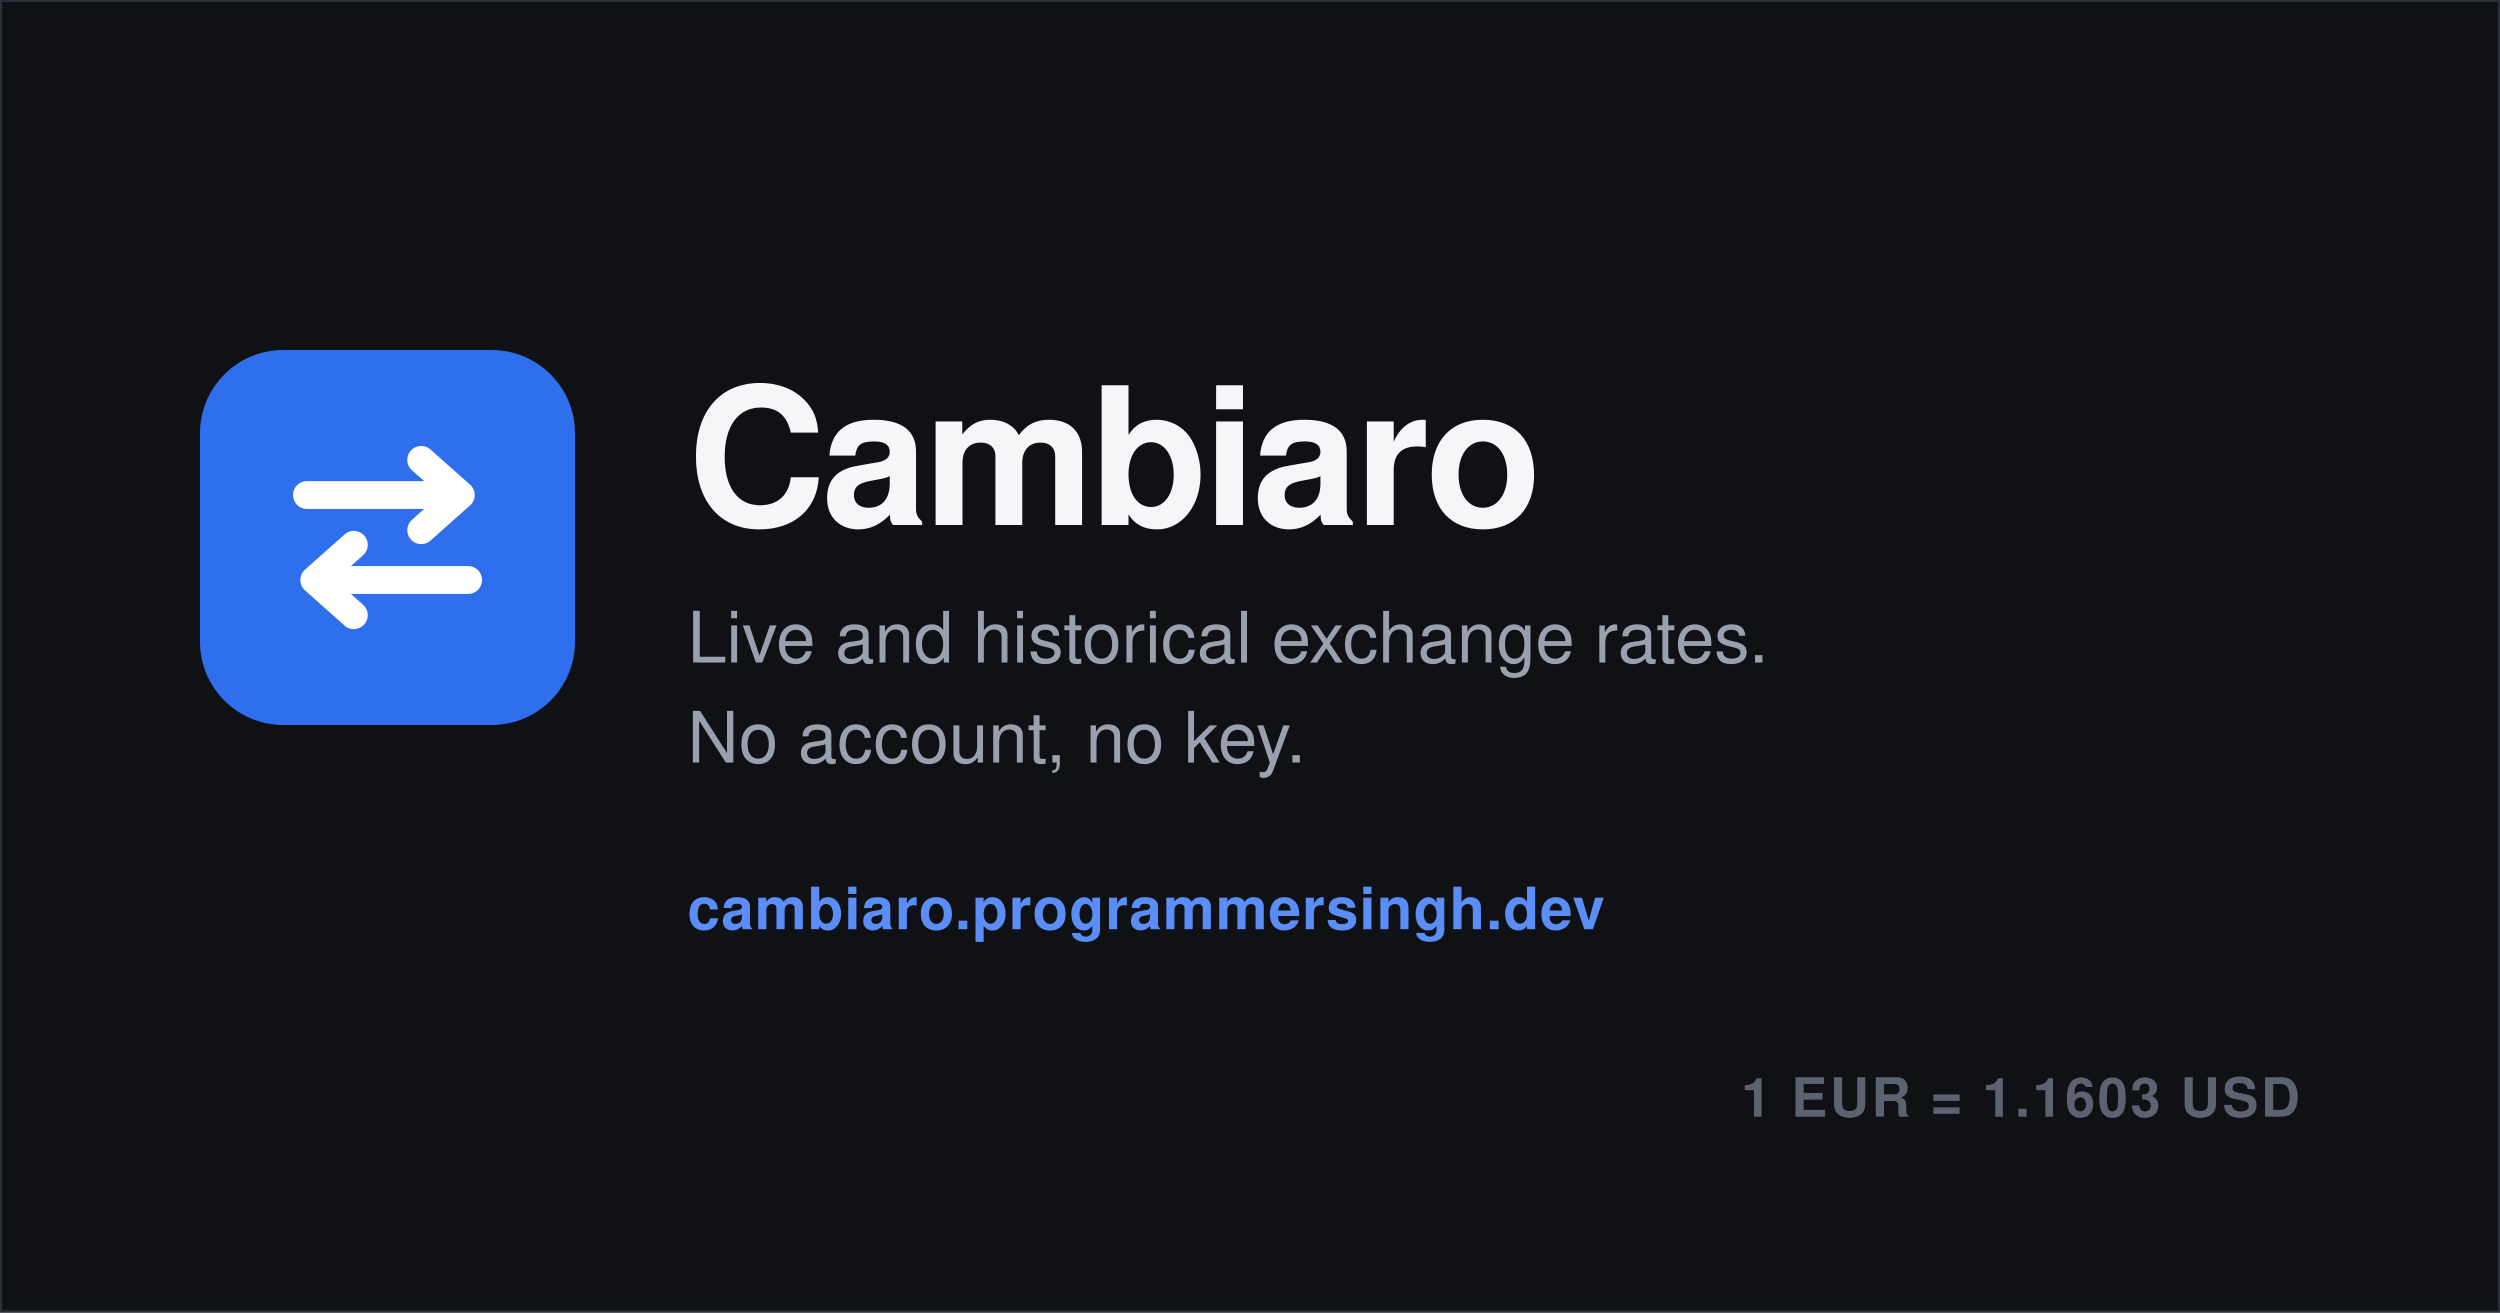
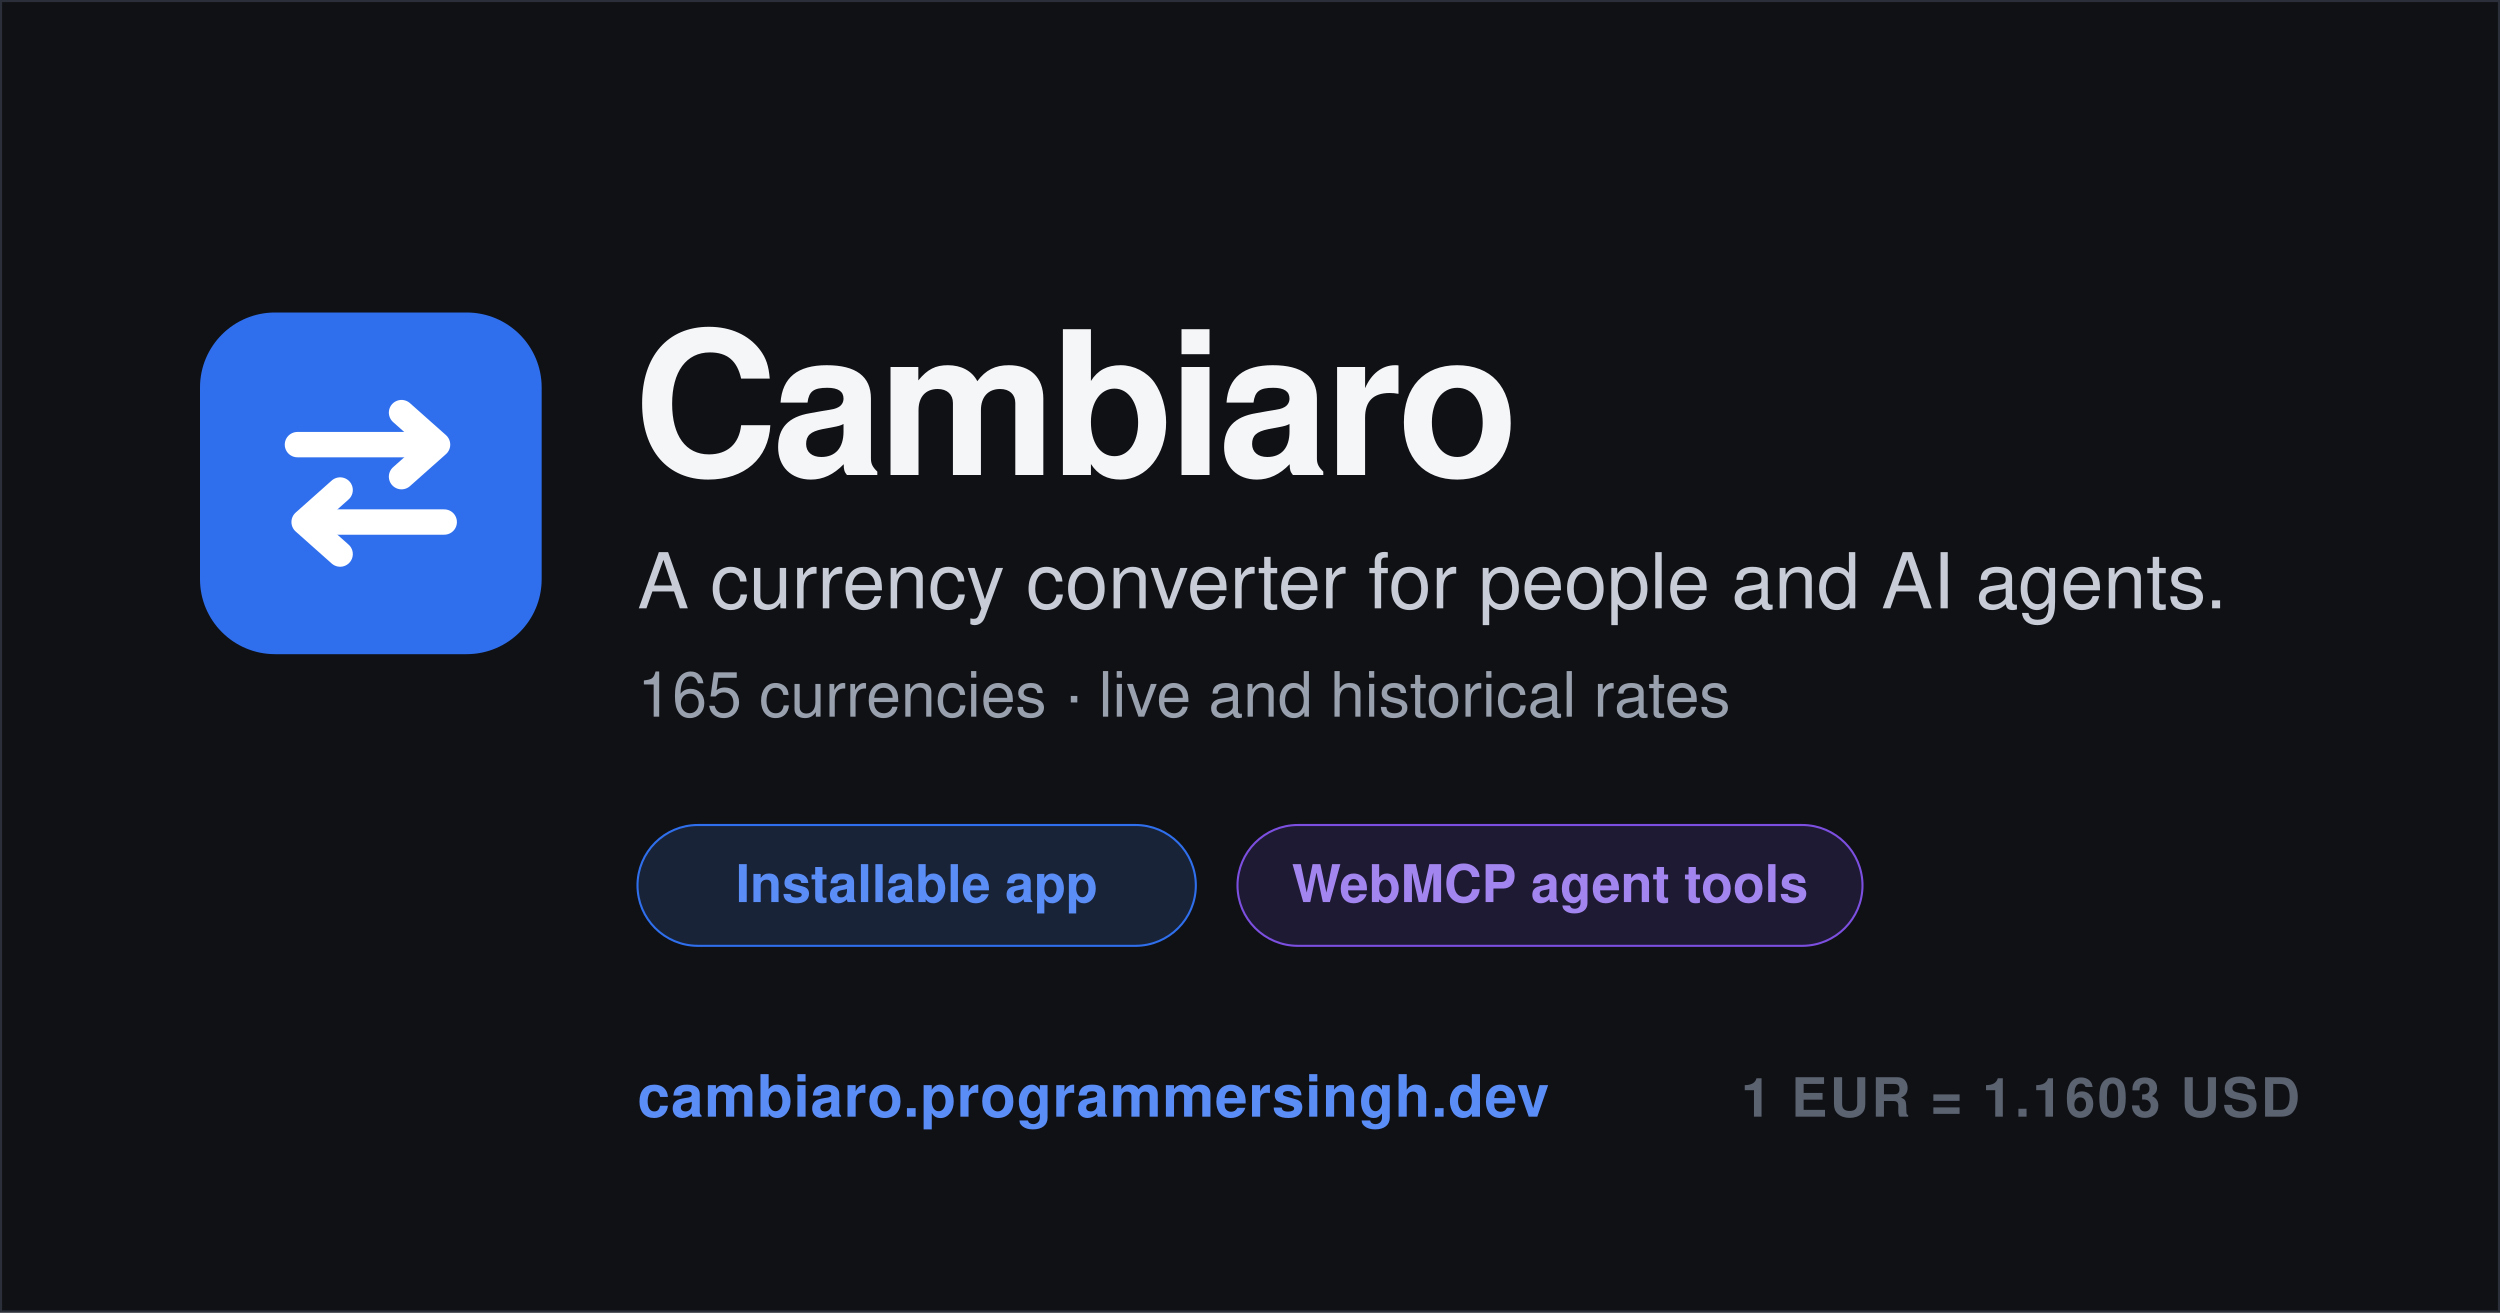
<svg xmlns="http://www.w3.org/2000/svg" viewBox="0 0 1200 630" width="1200" height="630">
  <rect width="1200" height="630" fill="#0F1115" />
  <rect x="0.5" y="0.5" width="1199" height="629" fill="none" stroke="#2A2F3A" />
-   <g transform="translate(96 168)">
-     <rect width="180" height="180" rx="40" ry="40" fill="#2F6FED" />
-     <g transform="scale(0.3516)" fill="none" stroke="#FFFFFF" stroke-width="38" stroke-linecap="round" stroke-linejoin="round">
+   <g transform="translate(96 150)">
+     <rect width="164" height="164" rx="36" ry="36" fill="#2F6FED" />
+     <g transform="translate(82 82) scale(0.3203) translate(-256 -256)" fill="none" stroke="#FFFFFF" stroke-width="38" stroke-linecap="round" stroke-linejoin="round">
      <path d="M146 198 H350" />
      <path d="M302 150 L356 198 L302 246" />
      <path d="M366 314 H162" />
      <path d="M210 266 L156 314 L210 362" />
    </g>
  </g>
  <g font-family="Helvetica Neue, Helvetica, Arial, sans-serif">
-     <text x="330" y="252" fill="#F5F6F8" font-size="92" font-weight="700" letter-spacing="-2">Cambiaro</text>
-     <text x="330" y="318" fill="#9AA1AE" font-size="34" font-weight="400">Live and historical exchange rates.</text>
-     <text x="330" y="366" fill="#9AA1AE" font-size="34" font-weight="400">No account, no key.</text>
-     <text x="330" y="446" fill="#5B8DF6" font-size="28" font-weight="600" letter-spacing="0.5">cambiaro.programmersingh.dev</text>
+     <text x="304" y="228" fill="#F5F6F8" font-size="96" font-weight="700" letter-spacing="-2.5">Cambiaro</text>
+     <text x="306" y="292" fill="#C7CCD6" font-size="37" font-weight="500">A currency converter for people and AI agents.</text>
+     <text x="306" y="344" fill="#9AA1AE" font-size="30" font-weight="400">165 currencies · live and historical rates</text>
  </g>
-   <g font-family="Helvetica Neue, Helvetica, Arial, sans-serif" text-anchor="end">
-     <text x="1104" y="536" fill="#5B6270" font-size="26" font-weight="600" letter-spacing="1.2">1 EUR = 1.1603 USD</text>
+   <g font-family="Helvetica Neue, Helvetica, Arial, sans-serif" font-size="25" font-weight="600">
+     <g transform="translate(306 396)">
+       <rect width="268" height="58" rx="29" fill="#182338" stroke="#2F6FED" />
+       <text x="134" y="37" fill="#5B8DF6" text-anchor="middle">Installable app</text>
+     </g>
+     <g transform="translate(594 396)">
+       <rect width="300" height="58" rx="29" fill="#1E1A33" stroke="#7C4FE0" />
+       <text x="150" y="37" fill="#A385F0" text-anchor="middle">WebMCP agent tools</text>
+     </g>
+   </g>
+   <g font-family="Helvetica Neue, Helvetica, Arial, sans-serif">
+     <text x="306" y="536" fill="#5B8DF6" font-size="28" font-weight="600" letter-spacing="0.4">cambiaro.programmersingh.dev</text>
+     <text x="1104" y="536" fill="#5B6270" font-size="26" font-weight="600" letter-spacing="1.2" text-anchor="end">1 EUR = 1.1603 USD</text>
  </g>
</svg>
